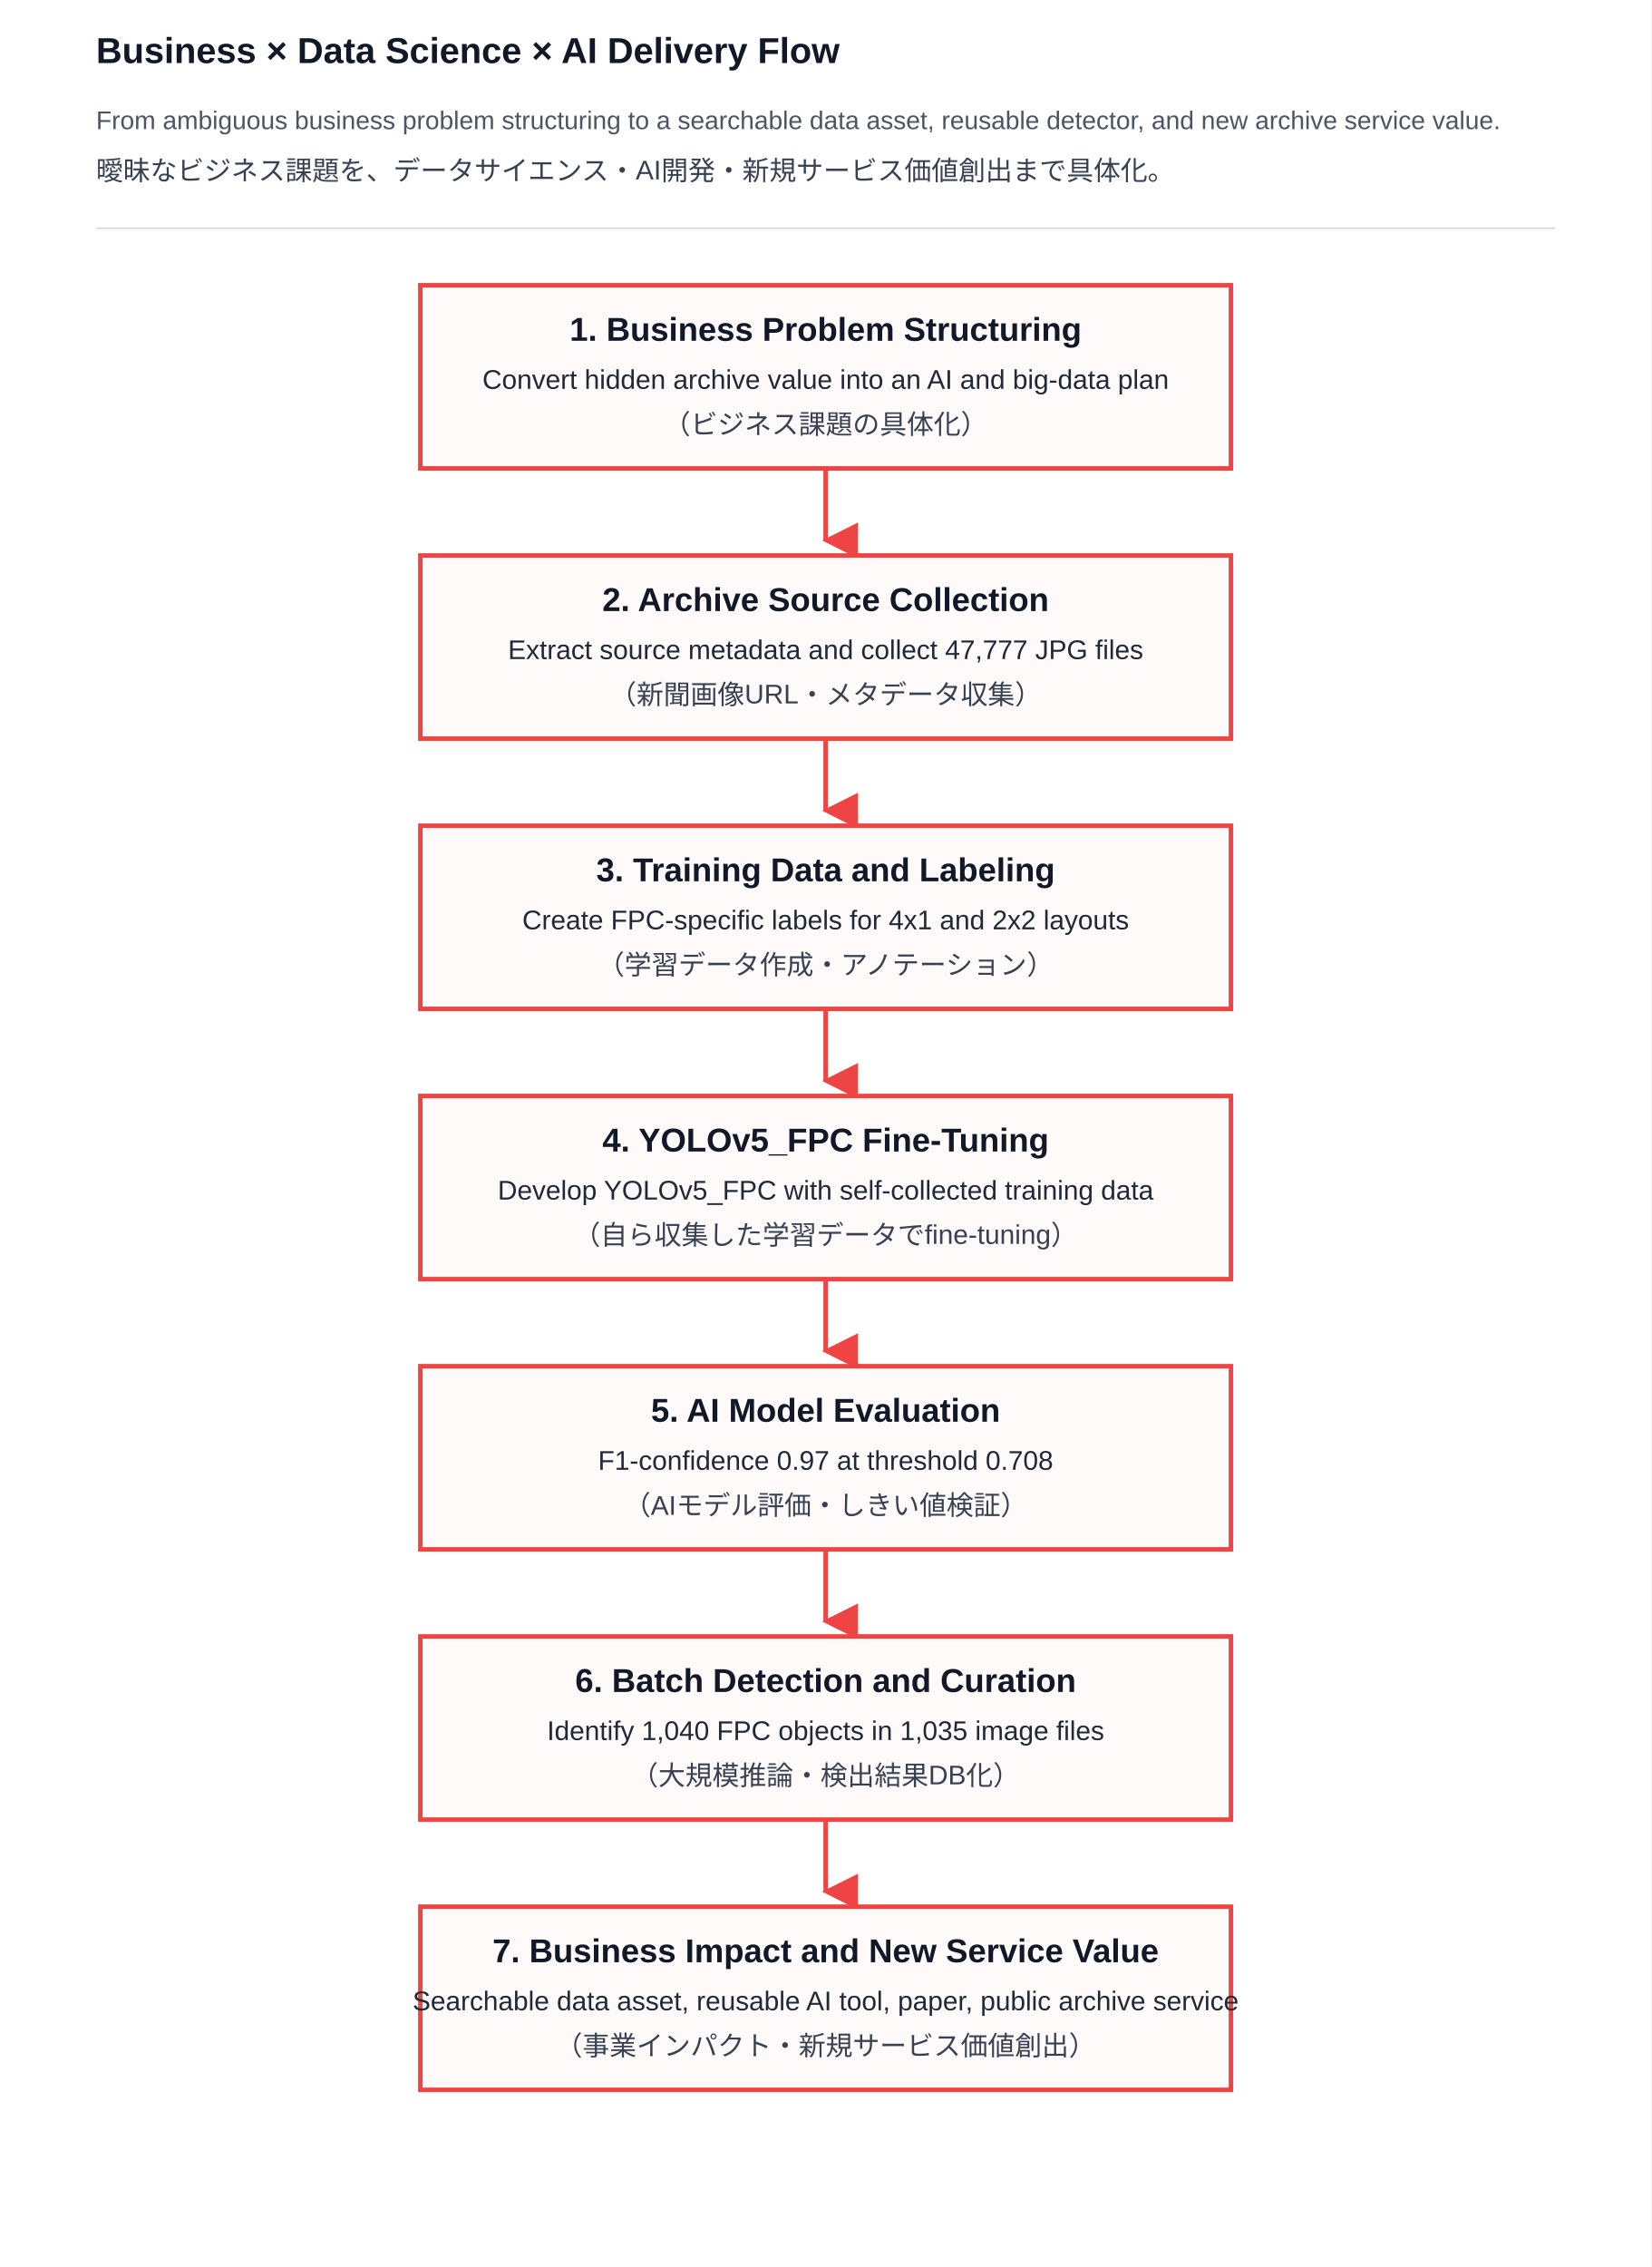
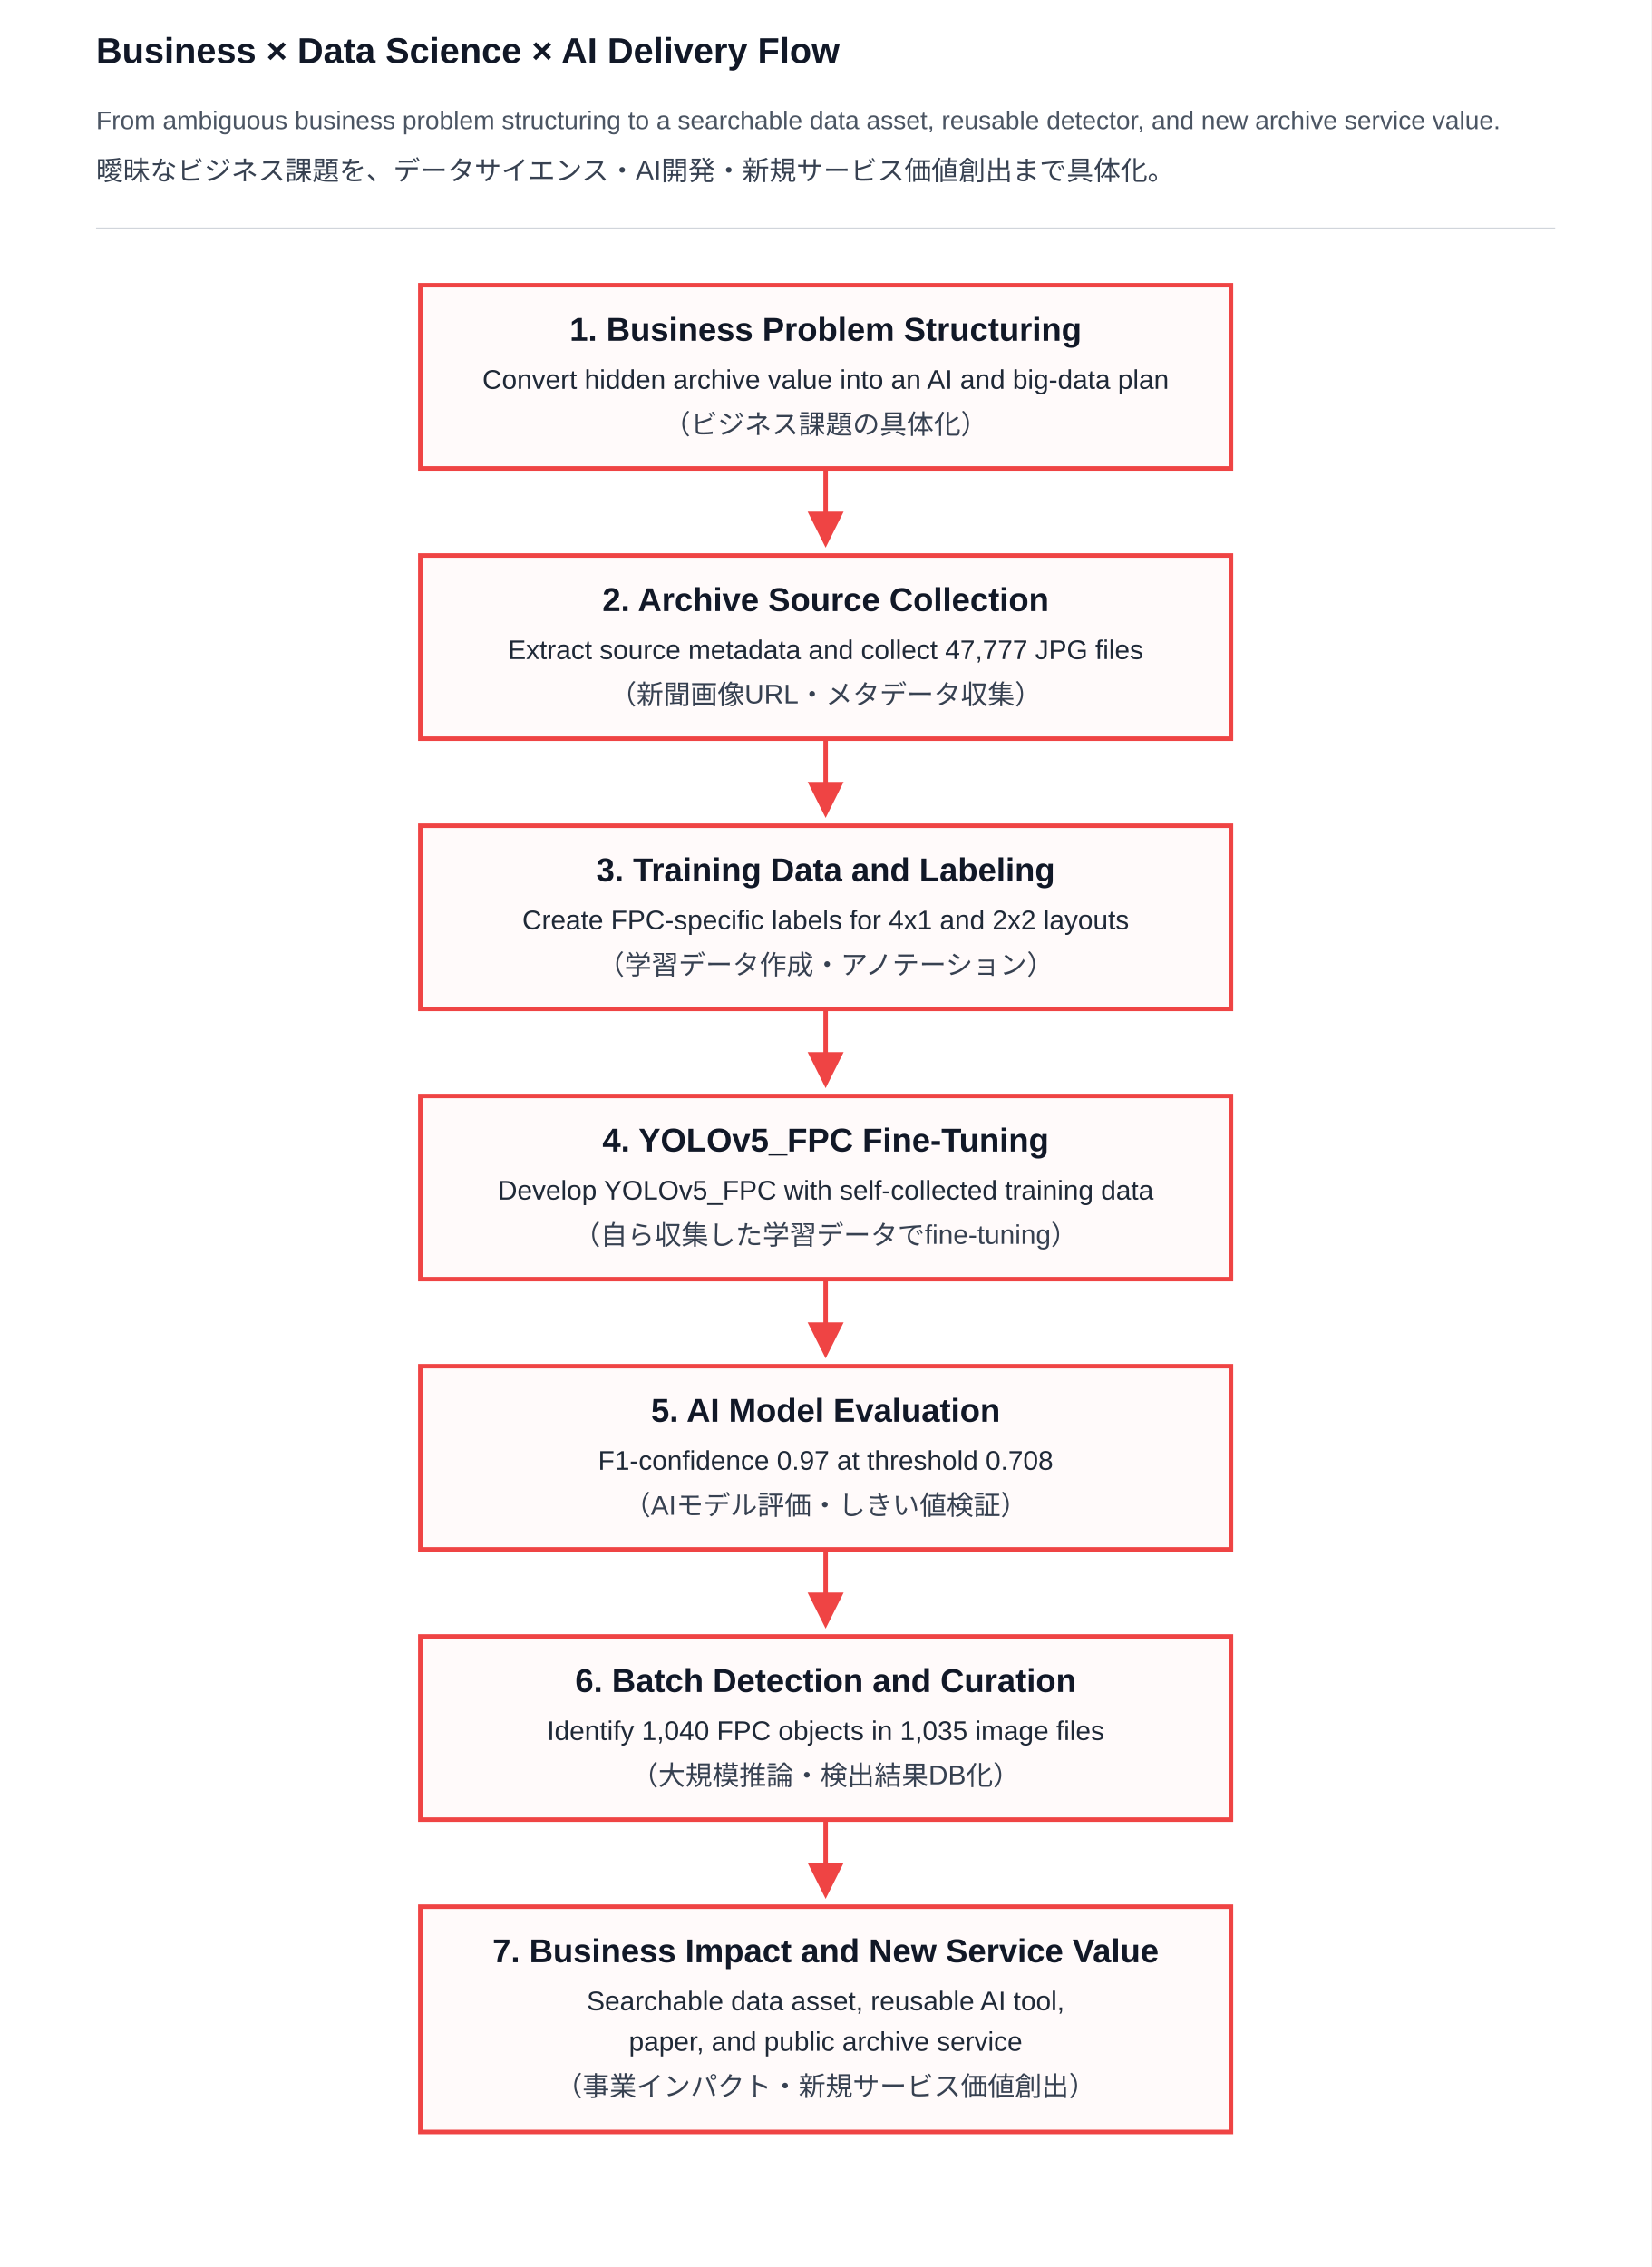
<svg xmlns="http://www.w3.org/2000/svg" width="1100" height="1510" viewBox="0 0 1100 1510" role="img" aria-labelledby="title desc">
  <defs>
-     <marker id="arrow" viewBox="0 0 10 10" refX="5" refY="9" markerWidth="8" markerHeight="8" orient="auto">
-       <path d="M 0 0 L 10 0 L 5 10 z" fill="#ef4444" />
+     <marker id="arrow" viewBox="0 0 10 10" refX="8" refY="5" markerWidth="8" markerHeight="8" orient="auto">
+       <path d="M 0 0 L 10 5 L 0 10 z" fill="#ef4444" />
    </marker>
    <style>
      .title { font: 700 24px "Segoe UI", "Yu Gothic", Meiryo, Arial, sans-serif; fill: #111827; }
      .main { font: 700 22px "Segoe UI", "Yu Gothic", Meiryo, Arial, sans-serif; fill: #111827; }
      .sub { font: 500 18px "Segoe UI", "Yu Gothic", Meiryo, Arial, sans-serif; fill: #1f2937; }
      .jp { font: 500 18px "Yu Gothic", Meiryo, "Segoe UI", Arial, sans-serif; fill: #374151; }
      .note { font: 500 17px "Segoe UI", "Yu Gothic", Meiryo, Arial, sans-serif; fill: #4b5563; }
      .box { fill: #fffafa; stroke: #ef4444; stroke-width: 3; rx: 0; }
      .line { stroke: #ef4444; stroke-width: 3; marker-end: url(#arrow); }
    </style>
  </defs>
  <rect width="1100" height="1510" fill="#ffffff" />
  <g transform="translate(64, 42)">
    <text class="title" x="0" y="0">Business × Data Science × AI Delivery Flow</text>
    <text class="note" x="0" y="44">From ambiguous business problem structuring to a searchable data asset, reusable detector, and new archive service value.</text>
    <text class="jp" x="0" y="78">曖昧なビジネス課題を、データサイエンス・AI開発・新規サービス価値創出まで具体化。</text>
    <line x1="0" y1="110" x2="972" y2="110" stroke="#d1d5db" stroke-width="1" />
  </g>
  <g text-anchor="middle">
    <g transform="translate(280, 190)">
      <rect class="box" width="540" height="122" />
      <text class="main" x="270" y="37">1. Business Problem Structuring</text>
      <text class="sub" x="270" y="69">Convert hidden archive value into an AI and big-data plan</text>
      <text class="jp" x="270" y="99">（ビジネス課題の具体化）</text>
    </g>
    <line class="line" x1="550" y1="312" x2="550" y2="360" />
    <g transform="translate(280, 370)">
      <rect class="box" width="540" height="122" />
      <text class="main" x="270" y="37">2. Archive Source Collection</text>
      <text class="sub" x="270" y="69">Extract source metadata and collect 47,777 JPG files</text>
      <text class="jp" x="270" y="99">（新聞画像URL・メタデータ収集）</text>
    </g>
    <line class="line" x1="550" y1="492" x2="550" y2="540" />
    <g transform="translate(280, 550)">
      <rect class="box" width="540" height="122" />
      <text class="main" x="270" y="37">3. Training Data and Labeling</text>
      <text class="sub" x="270" y="69">Create FPC-specific labels for 4x1 and 2x2 layouts</text>
      <text class="jp" x="270" y="99">（学習データ作成・アノテーション）</text>
    </g>
    <line class="line" x1="550" y1="672" x2="550" y2="720" />
    <g transform="translate(280, 730)">
      <rect class="box" width="540" height="122" />
      <text class="main" x="270" y="37">4. YOLOv5_FPC Fine-Tuning</text>
      <text class="sub" x="270" y="69">Develop YOLOv5_FPC with self-collected training data</text>
      <text class="jp" x="270" y="99">（自ら収集した学習データでfine-tuning）</text>
    </g>
    <line class="line" x1="550" y1="852" x2="550" y2="900" />
    <g transform="translate(280, 910)">
      <rect class="box" width="540" height="122" />
      <text class="main" x="270" y="37">5. AI Model Evaluation</text>
      <text class="sub" x="270" y="69">F1-confidence 0.97 at threshold 0.708</text>
      <text class="jp" x="270" y="99">（AIモデル評価・しきい値検証）</text>
    </g>
    <line class="line" x1="550" y1="1032" x2="550" y2="1080" />
    <g transform="translate(280, 1090)">
      <rect class="box" width="540" height="122" />
      <text class="main" x="270" y="37">6. Batch Detection and Curation</text>
      <text class="sub" x="270" y="69">Identify 1,040 FPC objects in 1,035 image files</text>
      <text class="jp" x="270" y="99">（大規模推論・検出結果DB化）</text>
    </g>
    <line class="line" x1="550" y1="1212" x2="550" y2="1260" />
    <g transform="translate(280, 1270)">
-       <rect class="box" width="540" height="122" />
+       <rect class="box" width="540" height="150" />
      <text class="main" x="270" y="37">7. Business Impact and New Service Value</text>
-       <text class="sub" x="270" y="69">Searchable data asset, reusable AI tool, paper, public archive service</text>
-       <text class="jp" x="270" y="99">（事業インパクト・新規サービス価値創出）</text>
+       <text class="sub" x="270" y="69">Searchable data asset, reusable AI tool,</text>
+       <text class="sub" x="270" y="96">paper, and public archive service</text>
+       <text class="jp" x="270" y="126">（事業インパクト・新規サービス価値創出）</text>
    </g>
  </g>
</svg>
